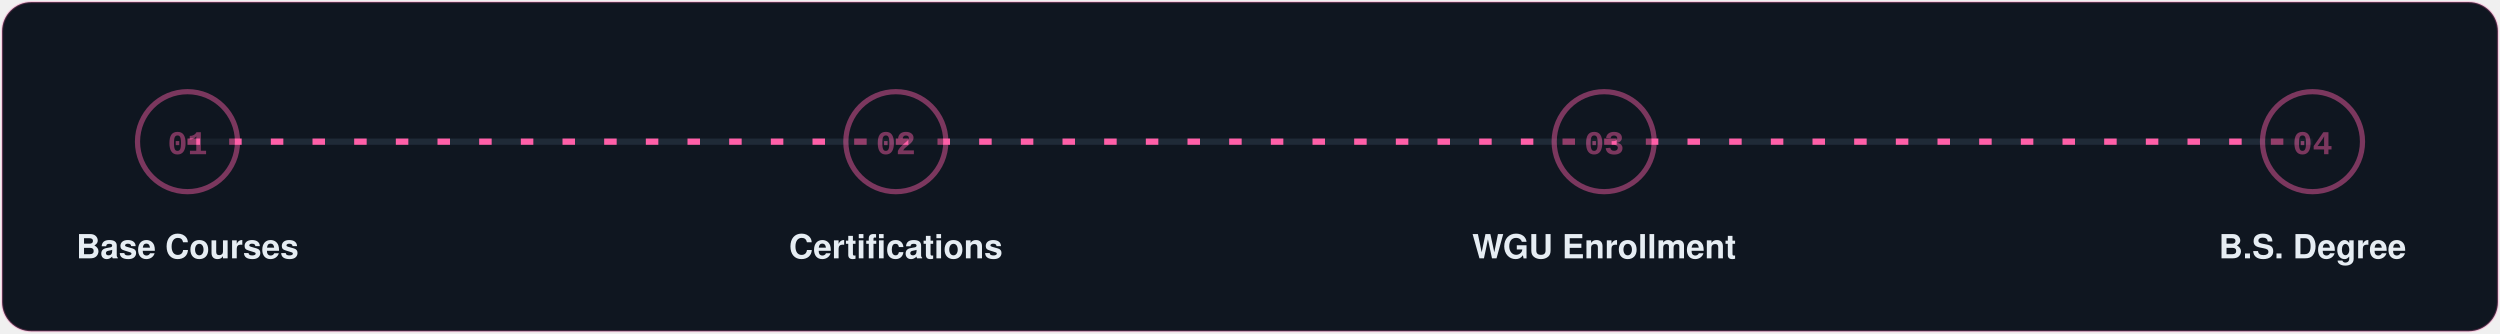
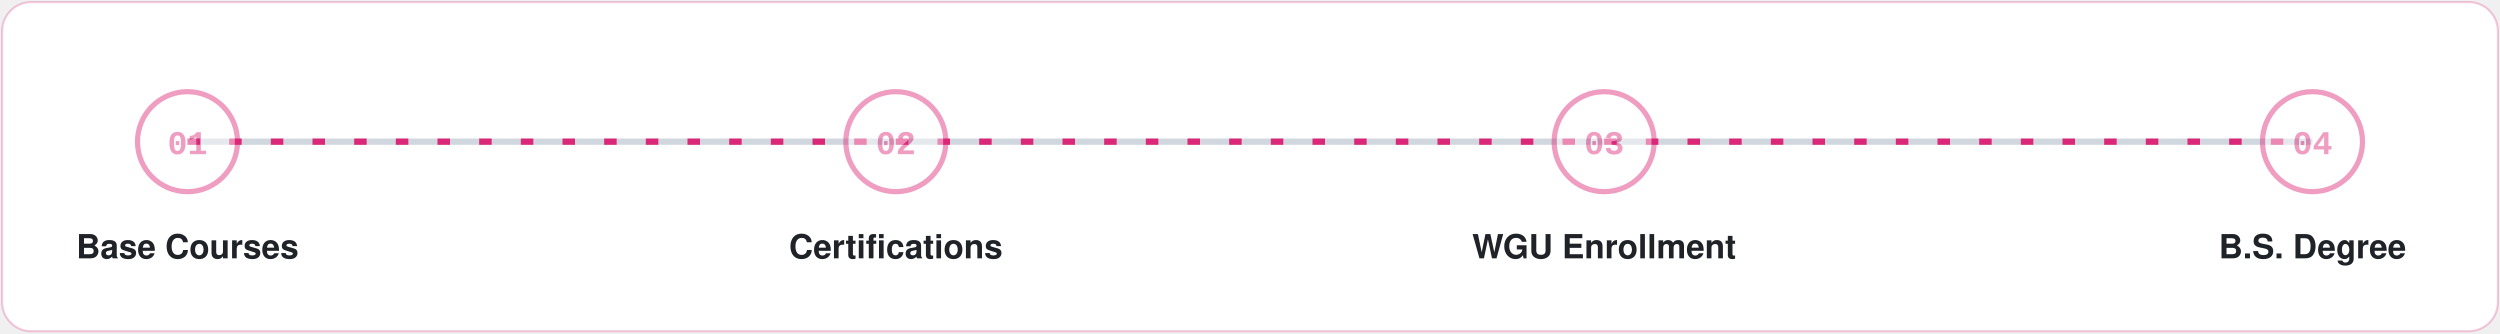
<svg xmlns="http://www.w3.org/2000/svg" width="1200" height="160" viewBox="0 0 1200 160" role="img" aria-label="Base Courses → Certifications → WGU Enrollment → B.S. Degree">
  <style>
  .flowline{animation:flow 1.2s linear infinite}
  @keyframes flow{to{stroke-dashoffset:-20}}
  .node{animation:node 6.4s ease-in-out infinite;opacity:.45}
  @keyframes node{0%{opacity:.45}9.4%,76.6%{opacity:1}100%{opacity:.45}}
  .halo{transform-box:fill-box;transform-origin:center;opacity:0;animation:halo 6.4s ease-out infinite}
  @keyframes halo{0%{transform:scale(1);opacity:.9}18.8%{transform:scale(1.7);opacity:0}100%{opacity:0}}
  @media (prefers-reduced-motion: reduce){*{animation:none!important}}
</style>
-   <rect x="1" y="1" width="1198" height="158" rx="14" fill="#0f1620" stroke="#ff5fa8" stroke-opacity="0.25" />
+   <rect x="1" y="1" width="1198" height="158" rx="14" fill="#ffffff" stroke="#db2777" stroke-opacity="0.25" />
  <g transform="translate(0 6)">
-     <path d="M90.0 62 H1110.0" stroke="#1f2a37" stroke-width="3" />
-     <path class="flowline" d="M90.0 62 H1110.0" stroke="#ff5fa8" stroke-width="3" stroke-dasharray="6 14" />
+     <path d="M90.0 62 H1110.0" stroke="#d0d7de" stroke-width="3" />
+     <path class="flowline" d="M90.0 62 H1110.0" stroke="#db2777" stroke-width="3" stroke-dasharray="6 14" />
    <g class="node" style="animation-delay:0.0s">
-       <circle cx="90" cy="62" r="24" fill="#0f1620" stroke="#ff5fa8" stroke-width="2.5" />
-       <text x="90" y="68" text-anchor="middle" font-family="ui-monospace,SFMono-Regular,Menlo,Consolas,'Liberation Mono',monospace" font-size="16" font-weight="700" fill="#ff5fa8">01</text>
+       <circle cx="90" cy="62" r="24" fill="#ffffff" stroke="#db2777" stroke-width="2.5" />
+       <text x="90" y="68" text-anchor="middle" font-family="ui-monospace,SFMono-Regular,Menlo,Consolas,'Liberation Mono',monospace" font-size="16" font-weight="700" fill="#db2777">01</text>
    </g>
-     <circle class="halo" style="animation-delay:0.0s" cx="90" cy="62" r="24" fill="none" stroke="#ff5fa8" stroke-width="2" />
-     <text x="90" y="118" text-anchor="middle" font-family="-apple-system,BlinkMacSystemFont,'Segoe UI',Helvetica,Arial,sans-serif" font-size="16" font-weight="600" fill="#e6edf3">Base Courses</text>
+     <circle class="halo" style="animation-delay:0.0s" cx="90" cy="62" r="24" fill="none" stroke="#db2777" stroke-width="2" />
+     <text x="90" y="118" text-anchor="middle" font-family="-apple-system,BlinkMacSystemFont,'Segoe UI',Helvetica,Arial,sans-serif" font-size="16" font-weight="600" fill="#1f2328">Base Courses</text>
    <g class="node" style="animation-delay:1.1s">
-       <circle cx="430" cy="62" r="24" fill="#0f1620" stroke="#ff5fa8" stroke-width="2.5" />
-       <text x="430" y="68" text-anchor="middle" font-family="ui-monospace,SFMono-Regular,Menlo,Consolas,'Liberation Mono',monospace" font-size="16" font-weight="700" fill="#ff5fa8">02</text>
+       <circle cx="430" cy="62" r="24" fill="#ffffff" stroke="#db2777" stroke-width="2.5" />
+       <text x="430" y="68" text-anchor="middle" font-family="ui-monospace,SFMono-Regular,Menlo,Consolas,'Liberation Mono',monospace" font-size="16" font-weight="700" fill="#db2777">02</text>
    </g>
-     <circle class="halo" style="animation-delay:1.1s" cx="430" cy="62" r="24" fill="none" stroke="#ff5fa8" stroke-width="2" />
-     <text x="430" y="118" text-anchor="middle" font-family="-apple-system,BlinkMacSystemFont,'Segoe UI',Helvetica,Arial,sans-serif" font-size="16" font-weight="600" fill="#e6edf3">Certifications</text>
+     <circle class="halo" style="animation-delay:1.1s" cx="430" cy="62" r="24" fill="none" stroke="#db2777" stroke-width="2" />
+     <text x="430" y="118" text-anchor="middle" font-family="-apple-system,BlinkMacSystemFont,'Segoe UI',Helvetica,Arial,sans-serif" font-size="16" font-weight="600" fill="#1f2328">Certifications</text>
    <g class="node" style="animation-delay:2.2s">
-       <circle cx="770" cy="62" r="24" fill="#0f1620" stroke="#ff5fa8" stroke-width="2.5" />
-       <text x="770" y="68" text-anchor="middle" font-family="ui-monospace,SFMono-Regular,Menlo,Consolas,'Liberation Mono',monospace" font-size="16" font-weight="700" fill="#ff5fa8">03</text>
+       <circle cx="770" cy="62" r="24" fill="#ffffff" stroke="#db2777" stroke-width="2.5" />
+       <text x="770" y="68" text-anchor="middle" font-family="ui-monospace,SFMono-Regular,Menlo,Consolas,'Liberation Mono',monospace" font-size="16" font-weight="700" fill="#db2777">03</text>
    </g>
-     <circle class="halo" style="animation-delay:2.2s" cx="770" cy="62" r="24" fill="none" stroke="#ff5fa8" stroke-width="2" />
-     <text x="770" y="118" text-anchor="middle" font-family="-apple-system,BlinkMacSystemFont,'Segoe UI',Helvetica,Arial,sans-serif" font-size="16" font-weight="600" fill="#e6edf3">WGU Enrollment</text>
+     <circle class="halo" style="animation-delay:2.2s" cx="770" cy="62" r="24" fill="none" stroke="#db2777" stroke-width="2" />
+     <text x="770" y="118" text-anchor="middle" font-family="-apple-system,BlinkMacSystemFont,'Segoe UI',Helvetica,Arial,sans-serif" font-size="16" font-weight="600" fill="#1f2328">WGU Enrollment</text>
    <g class="node" style="animation-delay:3.3s">
-       <circle cx="1110" cy="62" r="24" fill="#0f1620" stroke="#ff5fa8" stroke-width="2.5" />
-       <text x="1110" y="68" text-anchor="middle" font-family="ui-monospace,SFMono-Regular,Menlo,Consolas,'Liberation Mono',monospace" font-size="16" font-weight="700" fill="#ff5fa8">04</text>
+       <circle cx="1110" cy="62" r="24" fill="#ffffff" stroke="#db2777" stroke-width="2.5" />
+       <text x="1110" y="68" text-anchor="middle" font-family="ui-monospace,SFMono-Regular,Menlo,Consolas,'Liberation Mono',monospace" font-size="16" font-weight="700" fill="#db2777">04</text>
    </g>
-     <circle class="halo" style="animation-delay:3.3s" cx="1110" cy="62" r="24" fill="none" stroke="#ff5fa8" stroke-width="2" />
-     <text x="1110" y="118" text-anchor="middle" font-family="-apple-system,BlinkMacSystemFont,'Segoe UI',Helvetica,Arial,sans-serif" font-size="16" font-weight="600" fill="#e6edf3">B.S. Degree</text>
+     <circle class="halo" style="animation-delay:3.3s" cx="1110" cy="62" r="24" fill="none" stroke="#db2777" stroke-width="2" />
+     <text x="1110" y="118" text-anchor="middle" font-family="-apple-system,BlinkMacSystemFont,'Segoe UI',Helvetica,Arial,sans-serif" font-size="16" font-weight="600" fill="#1f2328">B.S. Degree</text>
  </g>
</svg>
